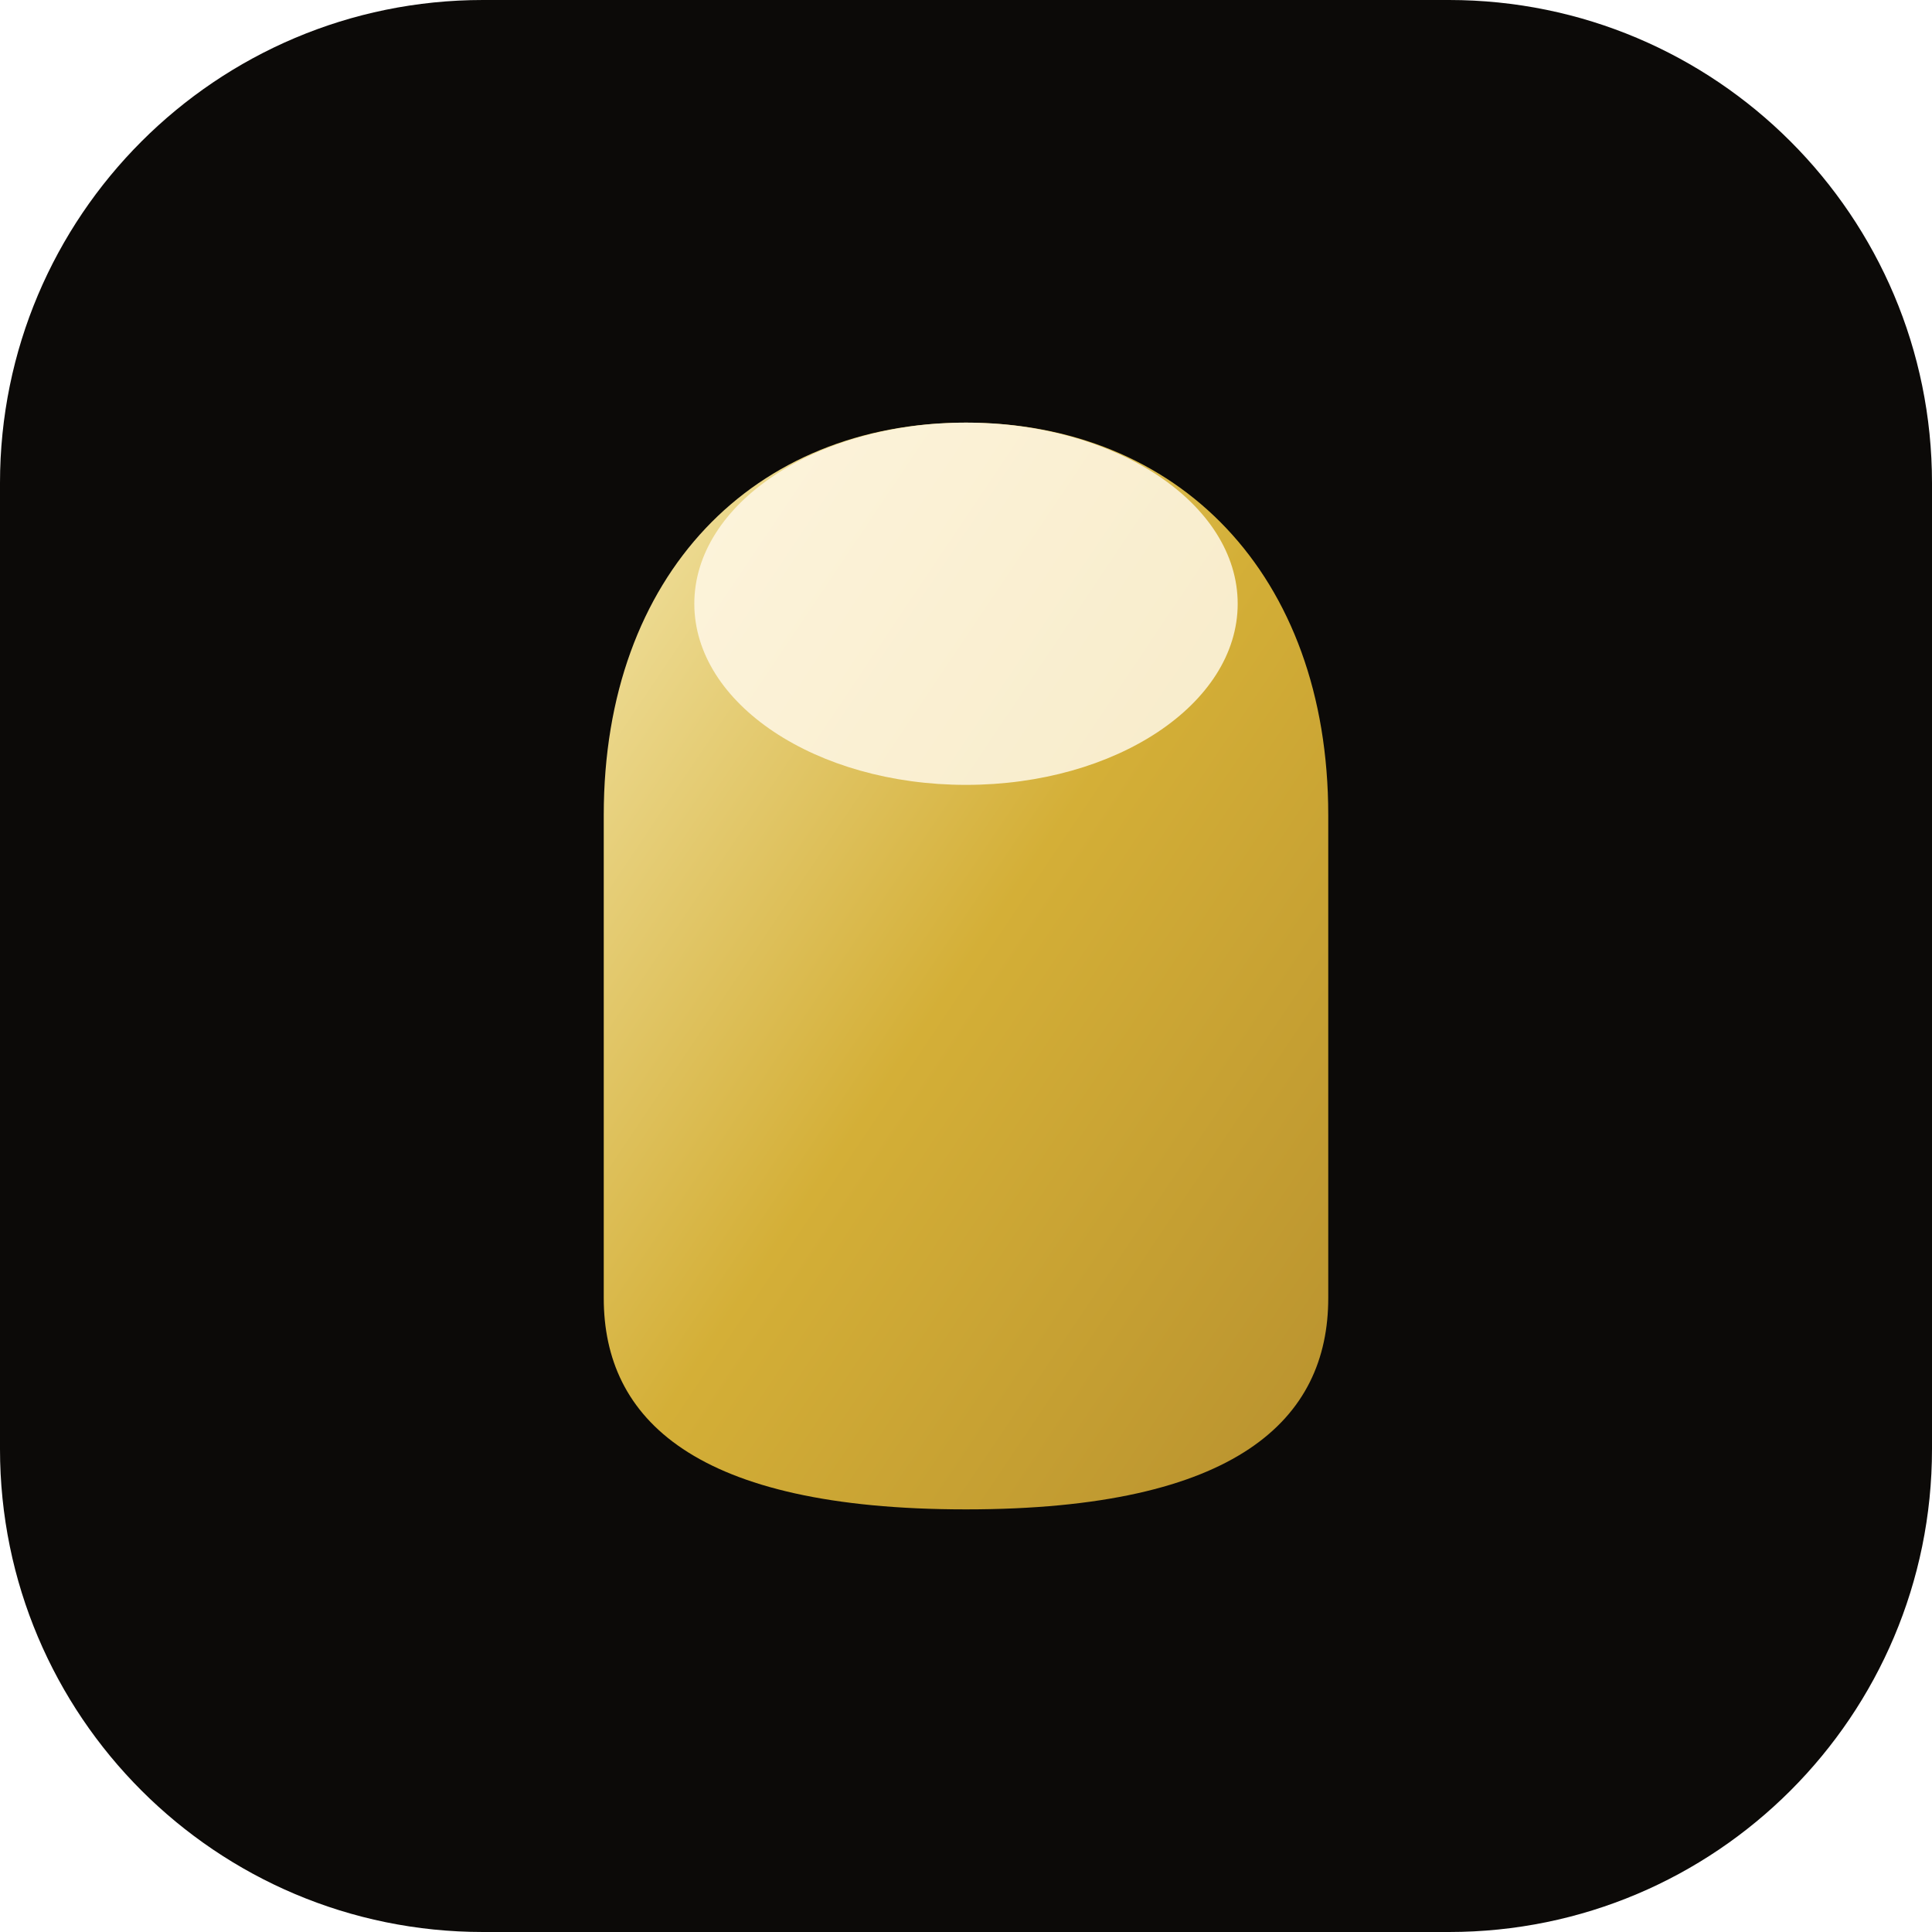
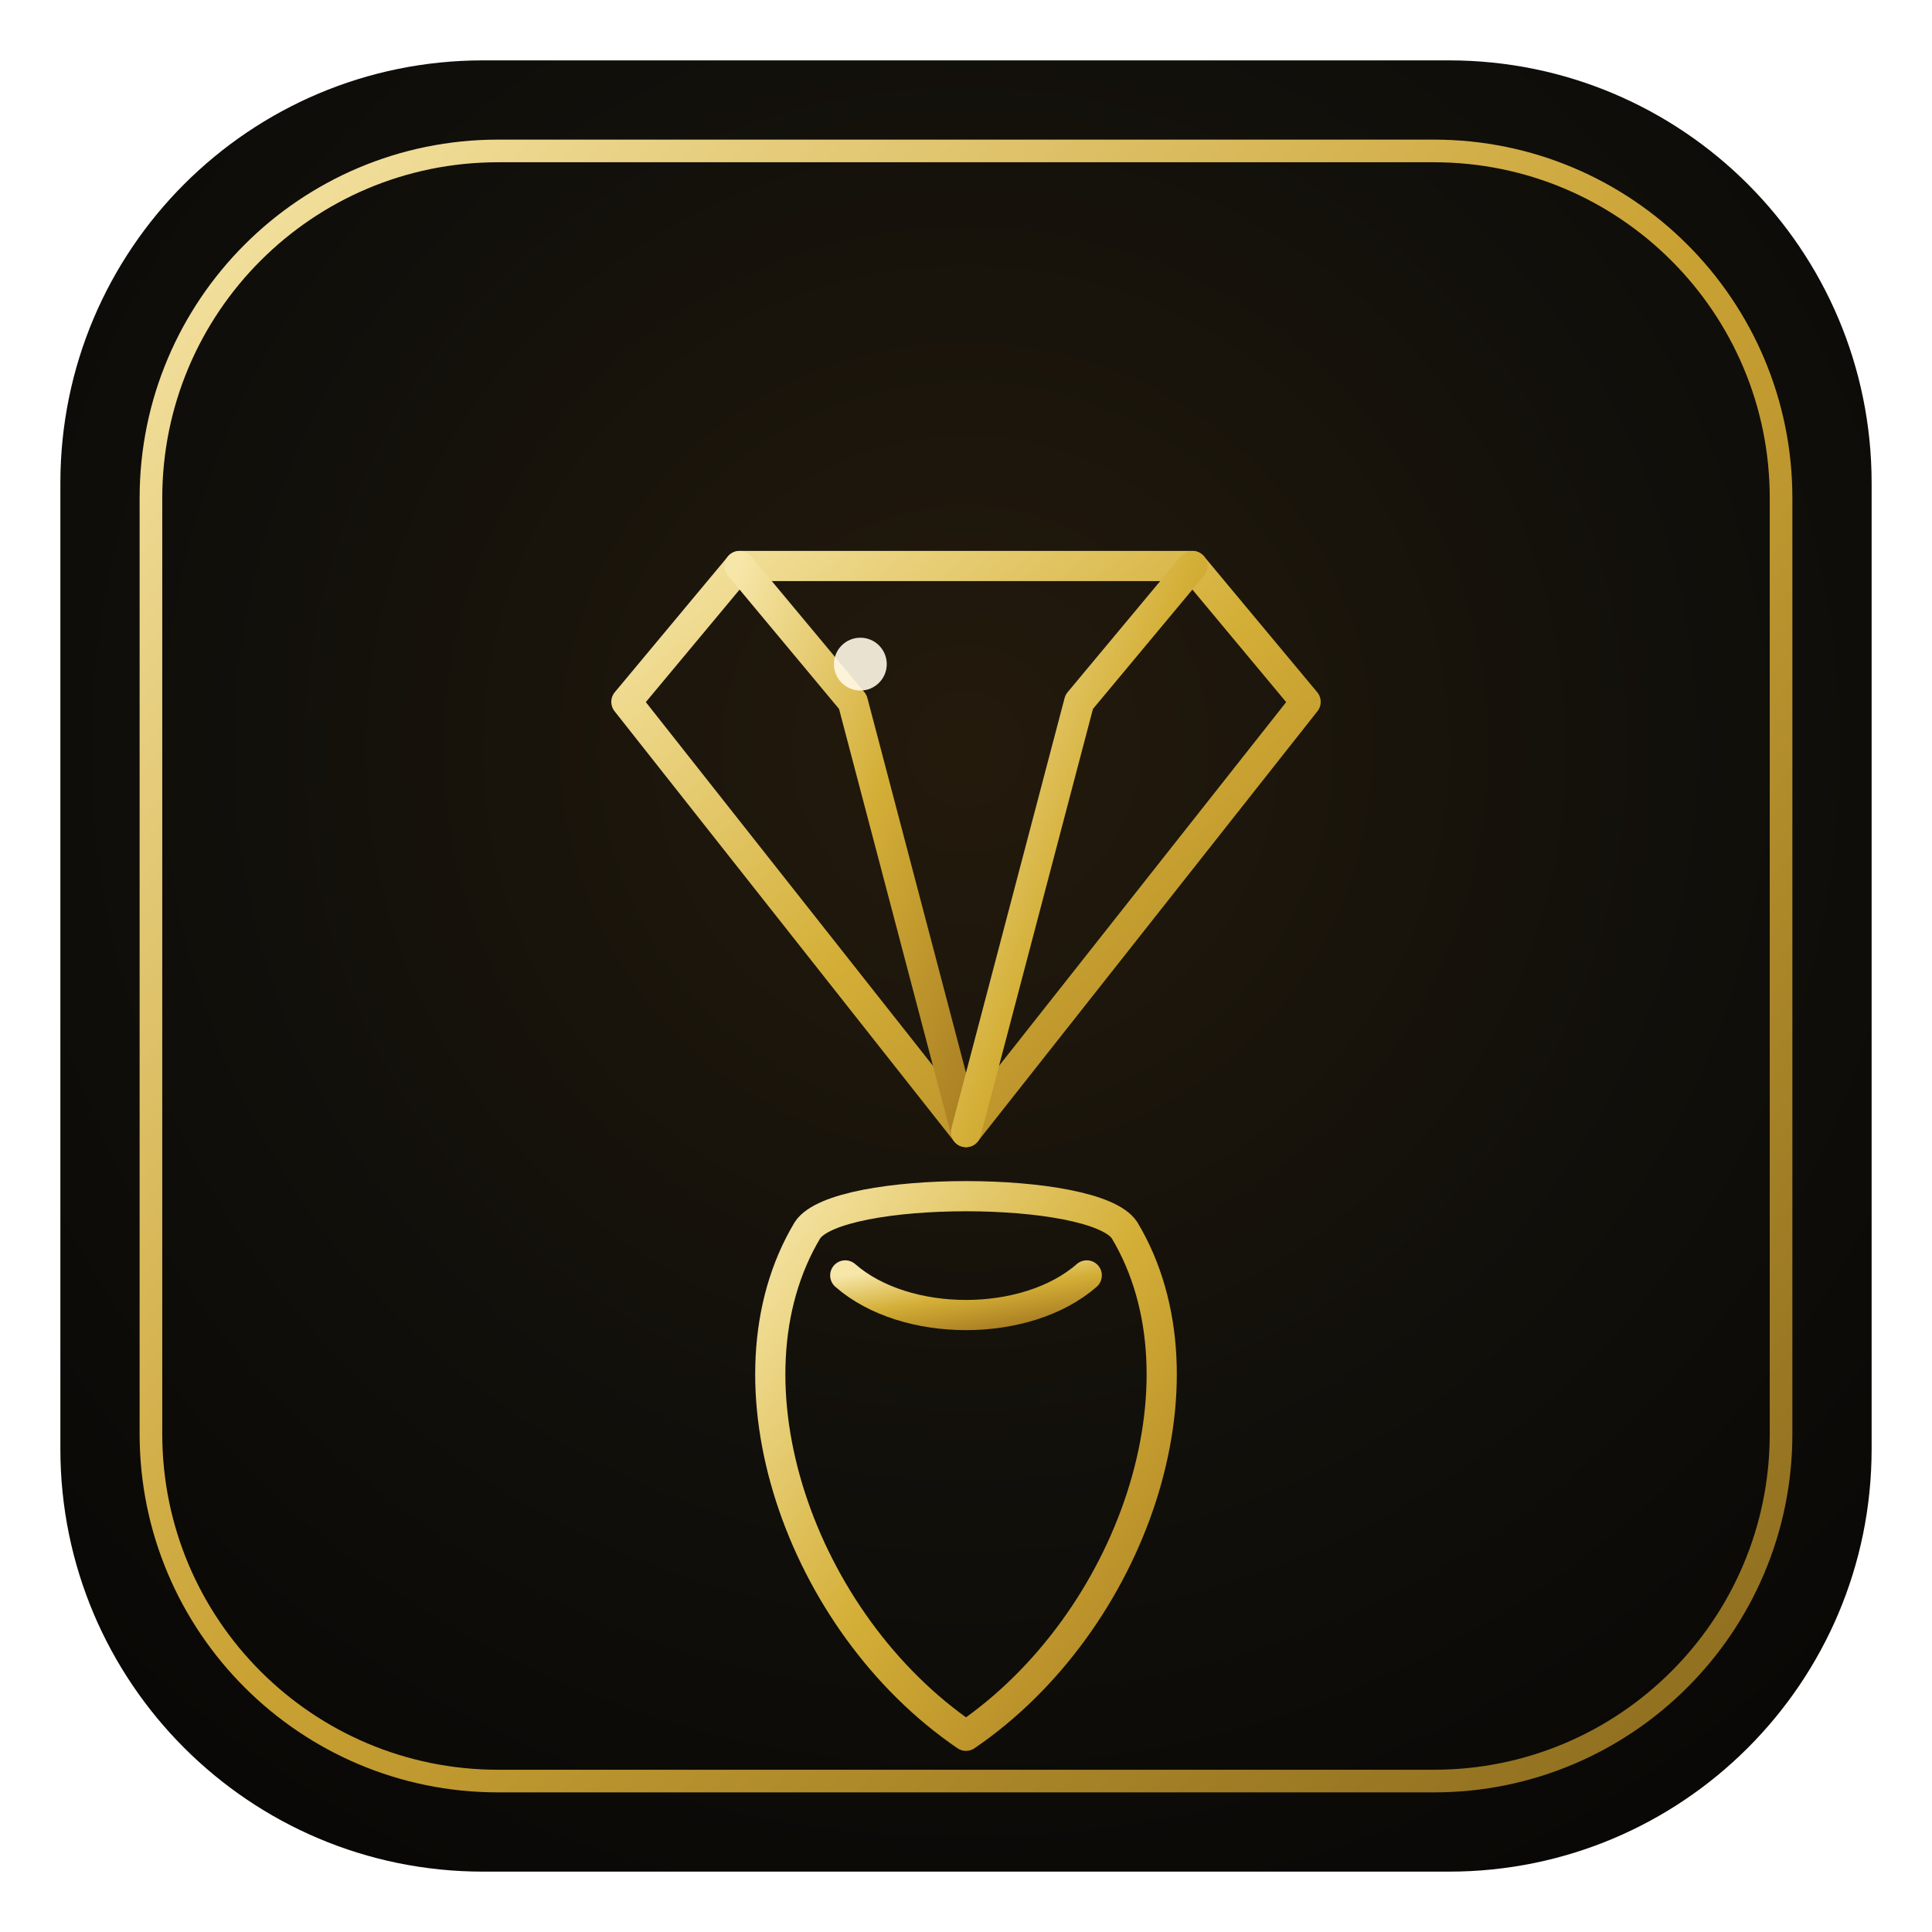
- <svg xmlns="http://www.w3.org/2000/svg" viewBox="0 0 64 64">
+ <svg xmlns="http://www.w3.org/2000/svg" viewBox="0 0 512 512" width="512" height="512">
  <defs>
-     <linearGradient id="g" x1="0" y1="0" x2="1" y2="1">
-       <stop offset="0" stop-color="#f3e5a8" />
+     <linearGradient id="gold" x1="0" y1="0" x2="1" y2="1">
+       <stop offset="0" stop-color="#f6e6a8" />
      <stop offset="0.5" stop-color="#d4af37" />
-       <stop offset="1" stop-color="#b8912e" />
+       <stop offset="1" stop-color="#a97e22" />
+     </linearGradient>
+     <radialGradient id="bg" cx="50%" cy="38%" r="70%">
+       <stop offset="0" stop-color="#241a0c" />
+       <stop offset="0.55" stop-color="#12100b" />
+       <stop offset="1" stop-color="#0a0806" />
+     </radialGradient>
+     <linearGradient id="frame" x1="0" y1="0" x2="1" y2="1">
+       <stop offset="0" stop-color="#f6e6a8" />
+       <stop offset="0.5" stop-color="#caa233" />
+       <stop offset="1" stop-color="#8a6a1e" />
    </linearGradient>
  </defs>
-   <rect width="64" height="64" rx="16" fill="#0c0a08" />
-   <path d="M32 14c-7 0-12 5-12 13v16c0 4 3 7 12 7s12-3 12-7V27c0-8-5-13-12-13z" fill="url(#g)" />
-   <ellipse cx="32" cy="20" rx="9" ry="6" fill="#fff8e7" opacity="0.85" />
+   <rect x="16" y="16" width="480" height="480" rx="112" fill="url(#bg)" />
+   <rect x="40" y="40" width="432" height="432" rx="92" fill="none" stroke="url(#frame)" stroke-width="6" />
+   <g fill="none" stroke="url(#gold)" stroke-width="8" stroke-linejoin="round" stroke-linecap="round">
+     <path d="M196 150 L316 150 L346 186 L256 300 L166 186 Z" />
+     <path d="M166 186 L346 186" />
+     <path d="M196 150 L226 186 L256 300" />
+     <path d="M316 150 L286 186 L256 300" />
+     <path d="M226 186 L286 186" />
+     <path d="M214 326              C222 314 290 314 298 326              C322 366 300 430 256 460              C212 430 190 366 214 326 Z" />
+     <path d="M224 338 C240 352 272 352 288 338" />
+   </g>
+   <circle cx="228" cy="176" r="7" fill="#fff8e7" opacity="0.9" />
</svg>
